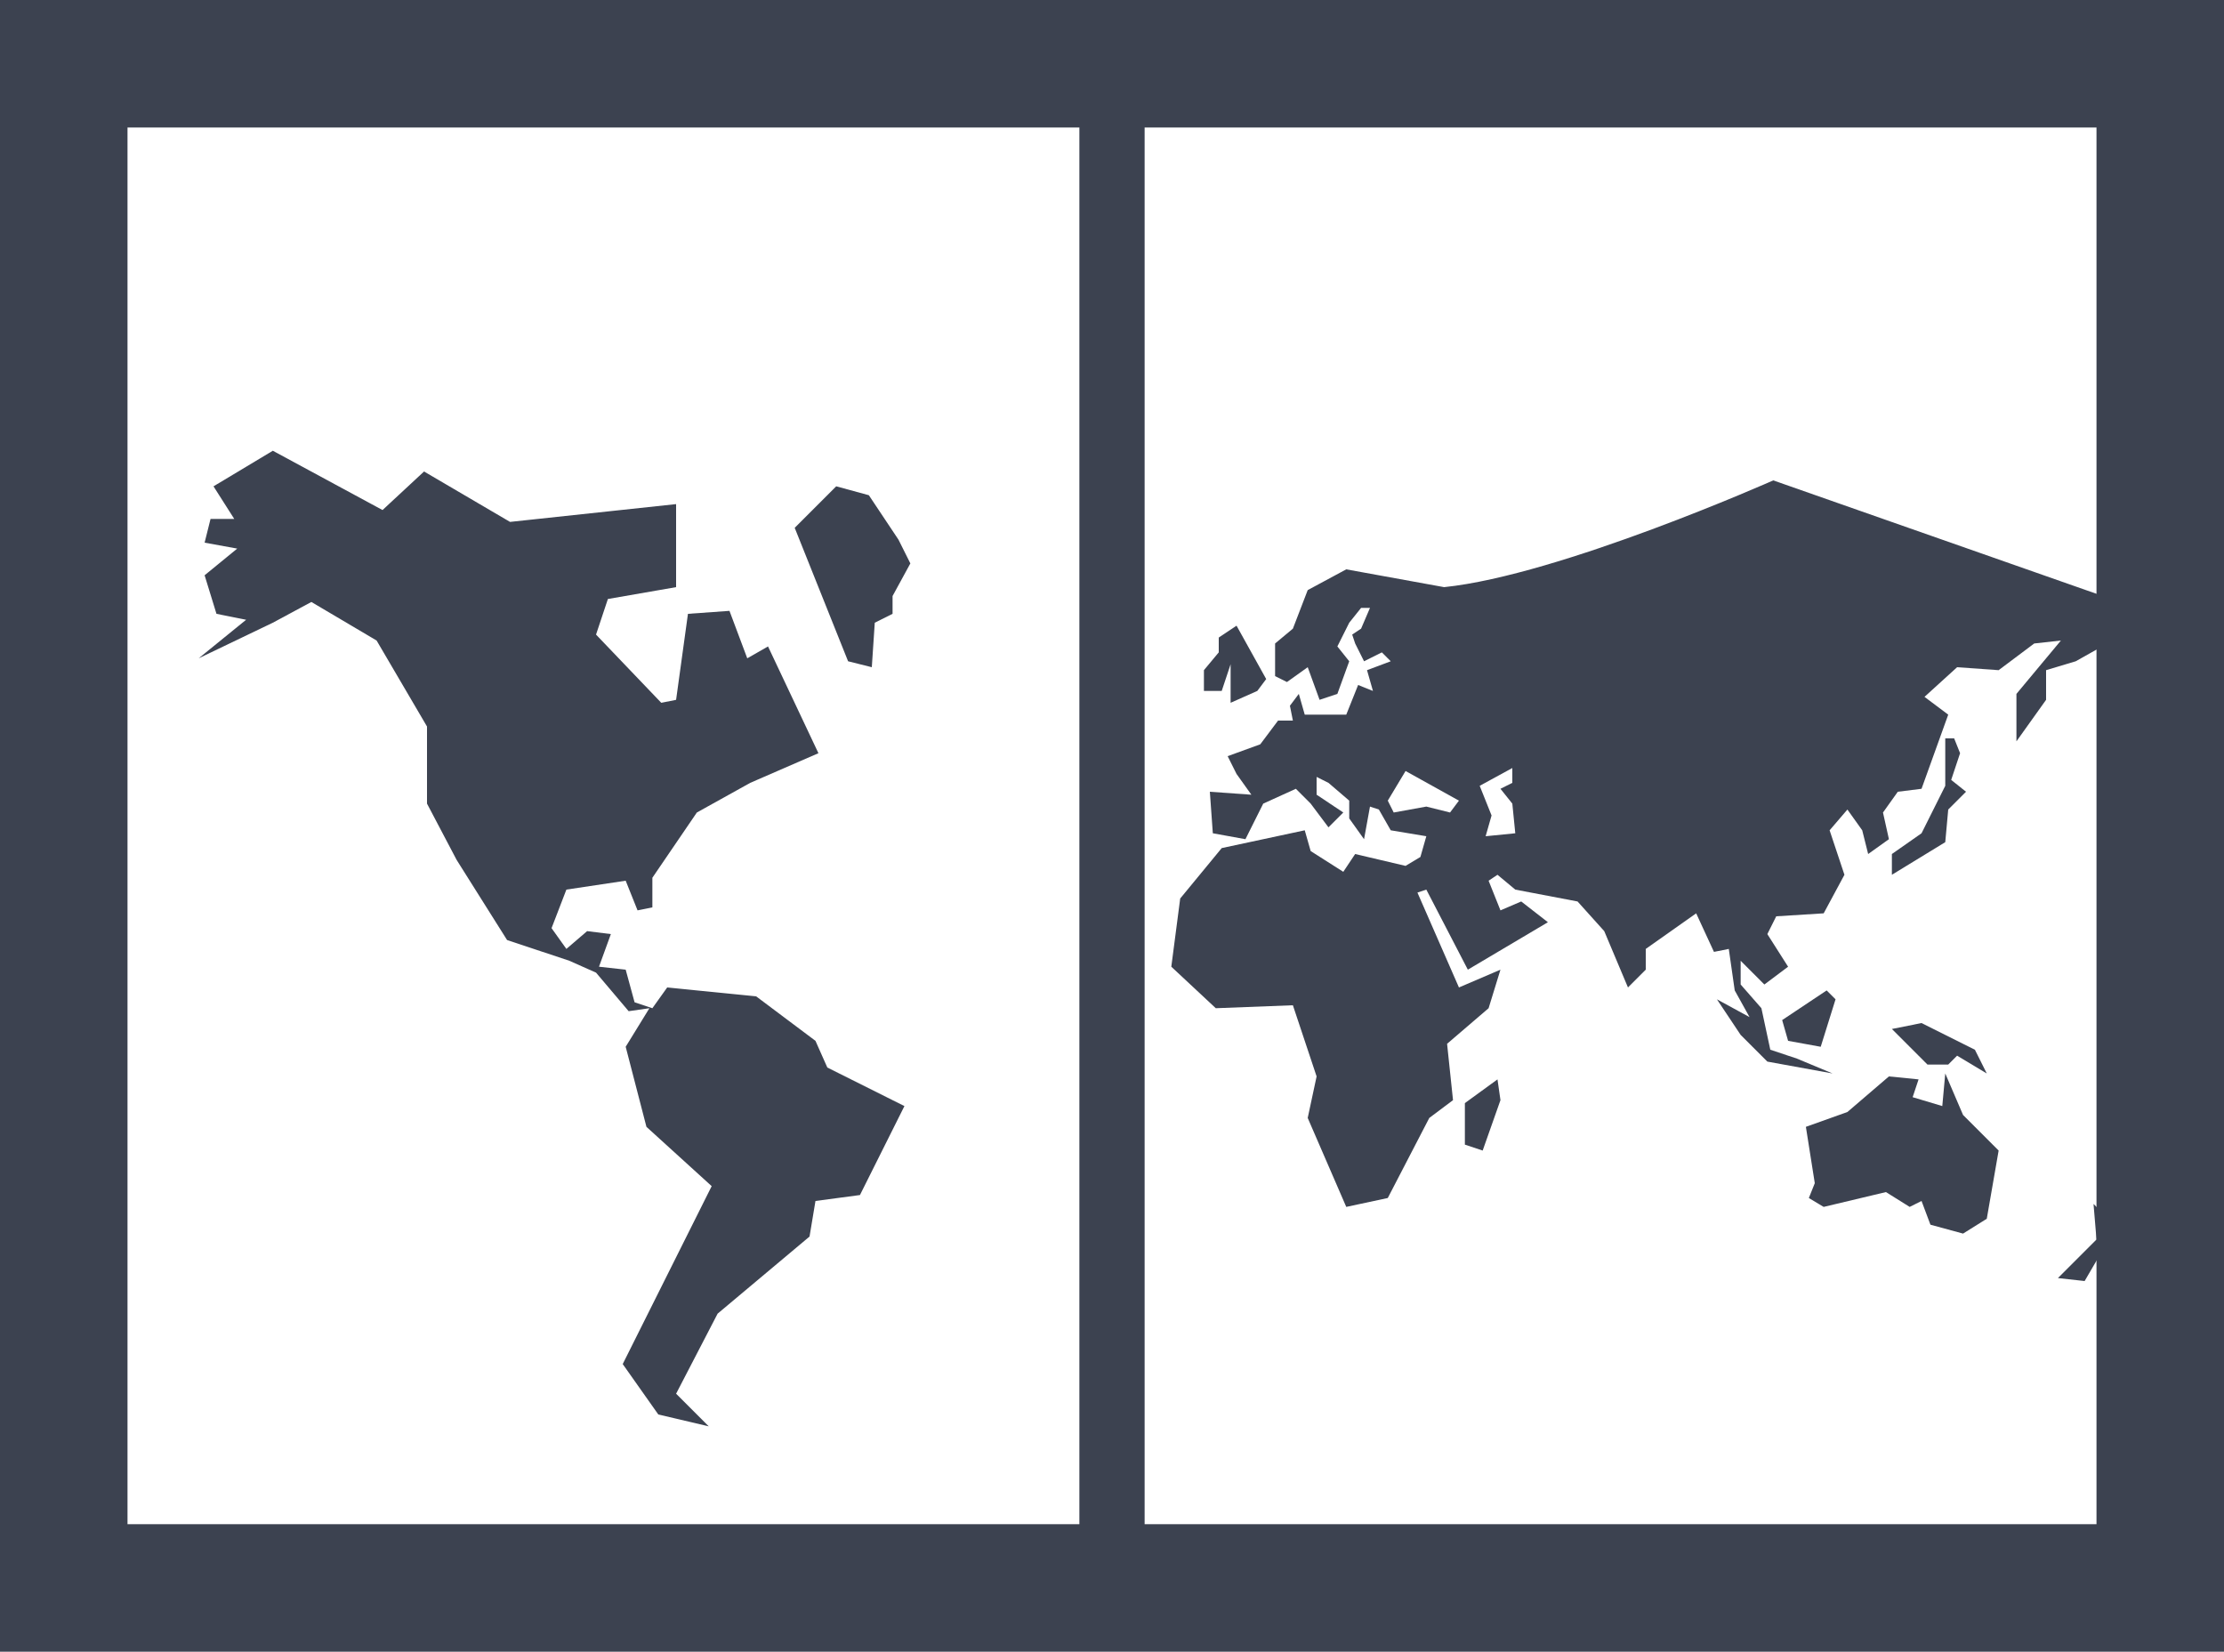
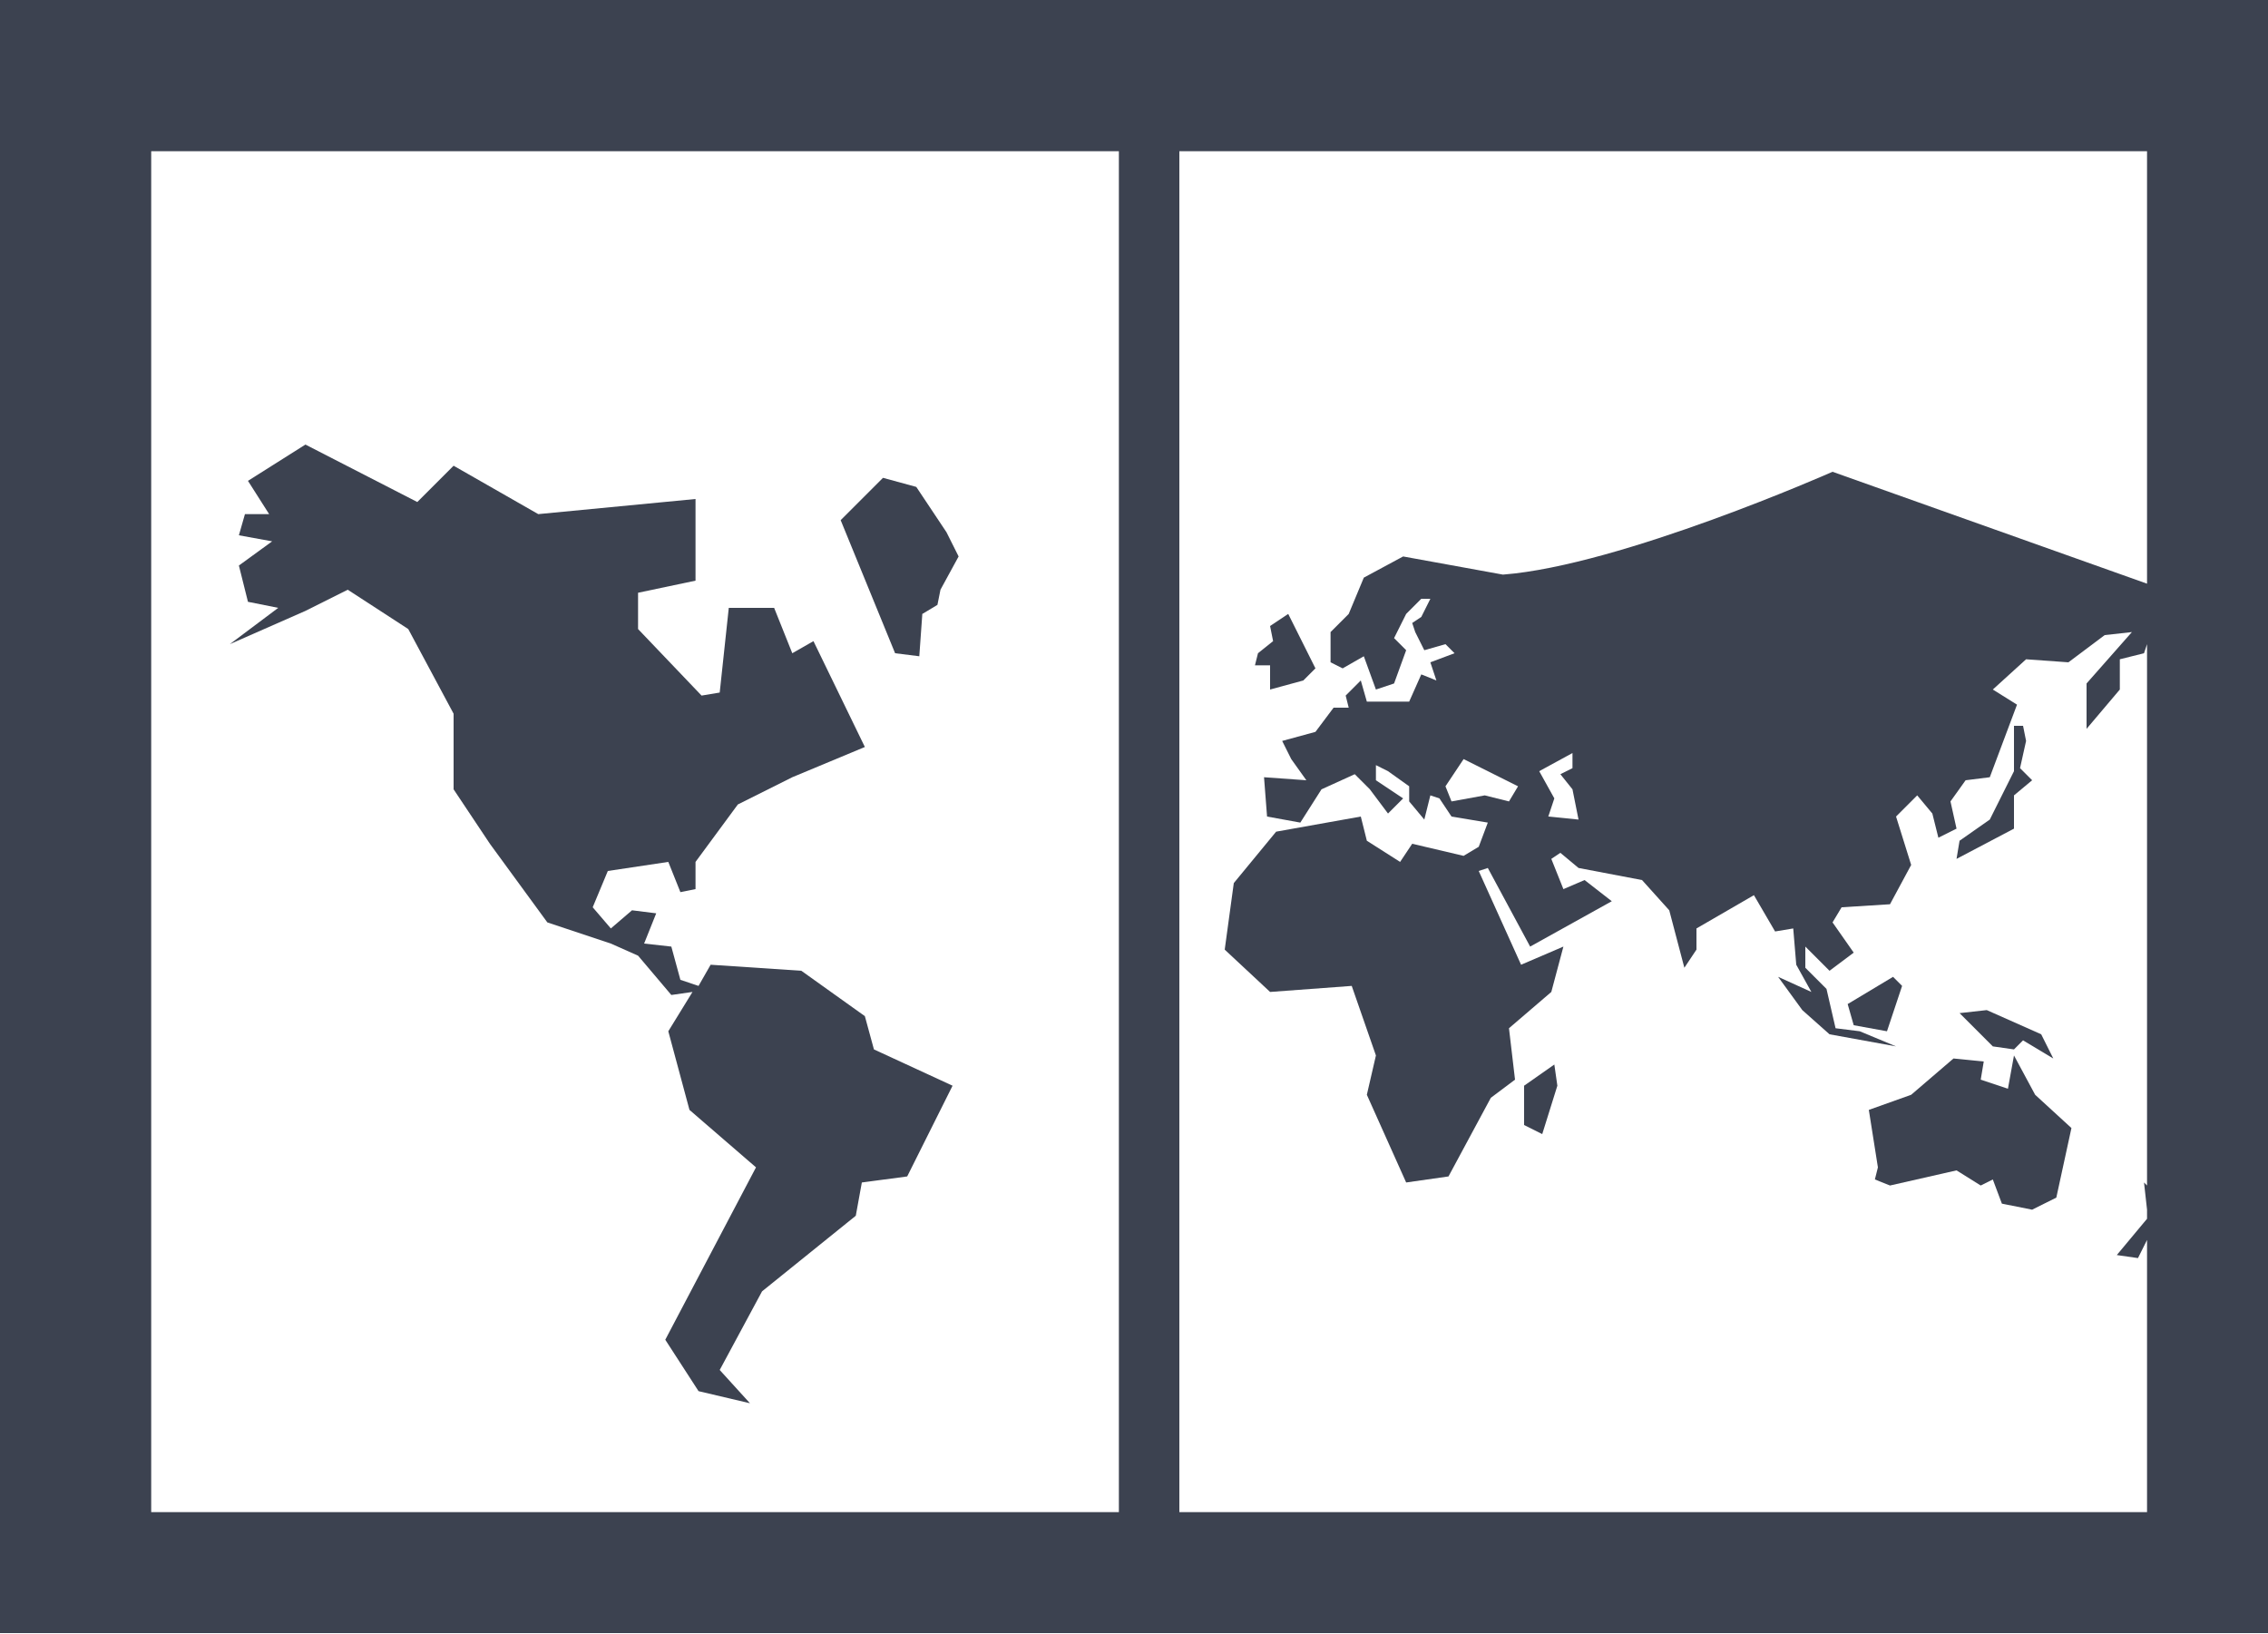
- <svg xmlns="http://www.w3.org/2000/svg" version="1.0" id="Ebene_1" x="0px" y="0px" width="75px" height="55.7px" viewBox="-462 473.3 75 55.7" enable-background="new -462 473.3 75 55.7" xml:space="preserve">
-   <path fill="#3C4250" d="M-434.1,509.3l2.6,1.3l-1.5,3l-1.5,0.2l-0.2,1.2l-3.1,2.6l-1.4,2.7l1.1,1.1l-1.7-0.4l-1.2-1.7l3-6l-2.2-2  l-0.7-2.7l0.8-1.3l-0.7,0.1l-1.1-1.3l-0.9-0.4l-2.1-0.7l-1.7-2.7l-1-1.9v-2.6l-1.7-2.9l-2.2-1.3l-1.3,0.7l-2.5,1.2l1.6-1.3l-1-0.2  l-0.4-1.3l1.1-0.9l-1.1-0.2l0.2-0.8h0.8l-0.7-1.1l2-1.2l3.7,2l1.4-1.3l2.9,1.7l5.6-0.6v2.8l-2.3,0.4l-0.4,1.2l2.2,2.3l0.5-0.1  l0.4-2.9l1.4-0.1l0.6,1.6l0.7-0.4l1.7,3.6l-2.3,1l-1.8,1l-1.5,2.2v1l-0.5,0.1l-0.4-1l-2,0.3l-0.5,1.3l0.5,0.7l0.7-0.6l0.8,0.1  l-0.4,1.1l0.9,0.1l0.3,1.1l0.6,0.2l0.5-0.7l3,0.3l2,1.5L-434.1,509.3z M-396.4,509.5l-0.1,1.1l-1-0.3l0.2-0.6l-1-0.1l-1.4,1.2  l-1.4,0.5l0.3,1.9l-0.2,0.5l0.5,0.3l2.1-0.5l0.8,0.5l0.4-0.2l0.3,0.8l1.1,0.3l0.8-0.5l0.4-2.3l-1.2-1.2L-396.4,509.5z M-401.7,508.4  l1.1,0.2l0.5-1.6l-0.3-0.3l-1.5,1L-401.7,508.4z M-398.2,508l1.2,1.2h0.7l0.3-0.3l1,0.6l-0.4-0.8l-1.8-0.9L-398.2,508z   M-396.1,498.2h-0.3v1.6l-0.8,1.6l-1,0.7v0.7l1.8-1.1l0.1-1.1l0.6-0.6l-0.5-0.4l0.3-0.9L-396.1,498.2z M-391.4,513.9l0.1,1.2  l-1.3,1.3l0.9,0.1l0.7-1.2l0.6-0.8h-0.4L-391.4,513.9z M-420.5,495.7v1.3l0.9-0.4l0.3-0.4l-1-1.8l-0.6,0.4v0.5l-0.5,0.6v0.7h0.6  L-420.5,495.7z M-412.6,510.5v1.4l0.6,0.2l0.6-1.7l-0.1-0.7L-412.6,510.5z M-393,495.9v1l-1,1.4v-1.6l1.5-1.8l-0.9,0.1l-1.2,0.9  l-1.4-0.1l-1.1,1l0.8,0.6l-0.9,2.5l-0.8,0.1l-0.5,0.7l0.2,0.9l-0.7,0.5l-0.2-0.8l-0.5-0.7l-0.6,0.7l0.5,1.5l-0.7,1.3l-1.6,0.1  l-0.3,0.6l0.7,1.1l-0.8,0.6l-0.8-0.8v0.8l0.7,0.8l0.3,1.4l0.9,0.3l1.2,0.5l-2.2-0.4l-0.9-0.9l-0.8-1.2l1.1,0.6l-0.5-0.9l-0.2-1.4  l-0.5,0.1l-0.6-1.3l-1.7,1.2v0.7l-0.6,0.6l-0.8-1.9l-0.9-1l-2.1-0.4l-0.6-0.5l-0.3,0.2l0.4,1l0.7-0.3l0.9,0.7l-2.7,1.6l-1.4-2.7  l-0.3,0.1l1.4,3.2l1.4-0.6l-0.4,1.3l-1.4,1.2l0.2,1.9l-0.8,0.6l-1.4,2.7l-1.4,0.3l-1.3-3l0.3-1.4l-0.8-2.4l-2.6,0.1l-1.5-1.4  l0.3-2.3l1.4-1.7l2.8-0.6l0.2,0.7l1.1,0.7l0.4-0.6l1.7,0.4l0.5-0.3l0.2-0.7l-1.2-0.2l-0.4-0.7l-0.3-0.1l-0.2,1.1l-0.5-0.7v-0.6  l-0.7-0.6l-0.4-0.2v0.6l0.9,0.6l-0.5,0.5l-0.6-0.8l-0.5-0.5l-1.1,0.5l-0.6,1.2l-1.1-0.2l-0.1-1.4l1.4,0.1l-0.5-0.7l-0.3-0.6l1.1-0.4  l0.6-0.8h0.5l-0.1-0.5l0.3-0.4l0.2,0.7h1.4l0.4-1l0.5,0.2l-0.2-0.7l0.8-0.3l-0.3-0.3l-0.6,0.3l-0.3-0.6l0,0l0,0l-0.1-0.3l0.3-0.2  l0.3-0.7h-0.3l-0.4,0.5l-0.4,0.8l0.4,0.5l-0.4,1.1l-0.6,0.2l-0.4-1.1l-0.7,0.5l-0.4-0.2V495l0.6-0.5l0.5-1.3l1.3-0.7l3.3,0.6  c3.9-0.4,11.1-3.6,11.1-3.6l11.4,4l0.4,1.2l-1.6,0.9L-393,495.9z M-412.8,500.3l-1.8-1l-0.6,1l0.2,0.4l1.1-0.2l0.8,0.2L-412.8,500.3  z M-410.9,501.4l-0.1-1l-0.4-0.5l0.4-0.2v-0.5l-1.1,0.6l0.4,1l-0.2,0.7L-410.9,501.4z M-432.7,490l-1.1-0.3l-1.4,1.4l1.8,4.5  l0.8,0.2l0.1-1.5l0.6-0.3v-0.6l0.6-1.1l-0.4-0.8L-432.7,490z" />
-   <path fill="#3C4250" d="M-387,473.3h-75V529h75V473.3z M-457.7,477.6h32.1v47.1h-32.1V477.6z M-391.3,477.6v47.1h-32.1v-47.1H-391.3  z" />
+ <svg xmlns="http://www.w3.org/2000/svg" version="1.0" id="Ebene_1" x="0px" y="0px" width="75px" height="54px" viewBox="0 0 75 54" enable-background="new 0 0 75 54" xml:space="preserve">
+   <g>
+     <polygon fill="#3C4250" points="51.5,35.9 51.4,35.2 50.4,35.9 50.4,37.2 51,37.5  " />
+     <polygon fill="#3C4250" points="42,22.8 43.1,22.5 43.5,22.1 42.6,20.3 42,20.7 42.1,21.2 41.6,21.6 41.5,22 42,22  " />
+     <polygon fill="#3C4250" points="30.4,21.7 30.5,20.3 31,20 31.1,19.5 31.7,18.4 31.3,17.6 30.3,16.1 29.2,15.8 27.8,17.2    29.6,21.6  " />
+     <polygon fill="#3C4250" points="10.1,20.2 11.5,19.5 13.5,20.8 15,23.6 15,26.1 16.2,27.9 18.1,30.5 20.2,31.2 21.1,31.6    22.2,32.9 22.9,32.8 22.1,34.1 22.8,36.7 25,38.6 22,44.3 23.1,46 24.8,46.4 23.8,45.3 25.2,42.7 28.3,40.2 28.5,39.1 30,38.9    31.5,35.9 28.9,34.7 28.6,33.6 26.5,32.1 23.5,31.9 23.1,32.6 22.5,32.4 22.2,31.3 21.3,31.2 21.7,30.2 20.9,30.1 20.2,30.7    19.6,30 20.1,28.8 22.1,28.5 22.5,29.5 23,29.4 23,28.5 24.4,26.6 26.2,25.7 28.6,24.7 26.9,21.2 26.2,21.6 25.6,20.1 24.1,20.1    23.8,22.9 23.2,23 21.1,20.8 21.1,19.6 23,19.2 23,16.5 17.8,17 15,15.4 13.8,16.6 10.1,14.7 8.2,15.9 8.9,17 8.1,17 7.9,17.7    9,17.9 7.9,18.7 8.2,19.9 9.2,20.1 7.6,21.3  " />
+     <polygon fill="#3C4250" points="62,39 62.5,39.2 64.7,38.7 65.5,39.2 65.9,39 66.2,39.8 67.2,40 68,39.6 68.5,37.3 67.3,36.2    66.6,34.9 66.4,36 65.5,35.7 65.6,35.1 64.6,35 63.2,36.2 61.8,36.7 62.1,38.6  " />
+     <polygon fill="#3C4250" points="62.6,32.3 61.1,33.2 61.3,33.9 62.4,34.1 62.9,32.6  " />
+     <polygon fill="#3C4250" points="66.6,26.3 67.2,25.8 66.8,25.4 67,24.5 66.9,24 66.6,24 66.6,25.5 65.8,27.1 64.8,27.8 64.7,28.4    66.6,27.4  " />
+     <polygon fill="#3C4250" points="64.8,33.5 65.9,34.6 66.6,34.7 66.9,34.4 67.9,35 67.5,34.2 65.7,33.4  " />
+     <path fill="#3C4250" d="M0,0v54h75V0H0z M37,50H5V5h32V50z M71,19.3l-10.4-3.7c0,0-7,3.1-10.9,3.4l-3.3-0.6l-1.3,0.7l-0.5,1.2   L44,20.9l0,1l0.4,0.2l0.7-0.4l0.4,1.1l0.6-0.2l0.4-1.1l-0.4-0.4l0.4-0.8l0.5-0.5l0.3,0L47,20.4l-0.3,0.2l0.1,0.3l0,0l0,0l0.3,0.6   l0.7-0.2l0.3,0.3l-0.8,0.3l0.2,0.6l-0.5-0.2l-0.4,0.9l-1.4,0l-0.2-0.7L44.5,23l0.1,0.4l-0.5,0l-0.6,0.8l-1.1,0.3l0.3,0.6l0.5,0.7   l-1.4-0.1l0.1,1.3l1.1,0.2l0.7-1.1l1.1-0.5l0.5,0.5l0.6,0.8l0.5-0.5l-0.9-0.6l0-0.5l0.4,0.2l0.7,0.5l0,0.5l0.5,0.6l0.2-0.8l0.3,0.1   l0.4,0.6l1.2,0.2L48.9,28l-0.5,0.3l-1.7-0.4l-0.4,0.6l-1.1-0.7L45,27l-2.8,0.5l-1.4,1.7l-0.3,2.2l1.5,1.4l2.7-0.2l0.8,2.3l-0.3,1.3   l1.3,2.9l1.4-0.2l1.4-2.6l0.8-0.6L49.9,34l1.4-1.2l0.4-1.5l-1.4,0.6l-1.4-3.1l0.3-0.1l1.4,2.6l2.7-1.5l-0.9-0.7l-0.7,0.3l-0.4-1   l0.3-0.2l0.6,0.5l2.1,0.4l0.9,1l0.5,1.9l0.4-0.6v-0.7l1.9-1.1l0.7,1.2l0.6-0.1l0.1,1.2l0.5,0.9l-1.1-0.5l0.8,1.1l0.9,0.8l2.2,0.4   l-1.2-0.5L60.7,34l-0.3-1.3l-0.7-0.7l0-0.7l0.8,0.8l0.8-0.6l-0.7-1l0.3-0.5l1.6-0.1l0.7-1.3L62.7,27l0.7-0.7l0.5,0.6l0.2,0.8   l0.6-0.3l-0.2-0.9l0.5-0.7l0.8-0.1l0.9-2.4l-0.8-0.5l1.1-1l1.4,0.1l1.2-0.9l0.9-0.1l-1.5,1.7l0,1.5l1.1-1.3l0-1l0.8-0.2l0.1-0.3   v17.9l-0.1-0.1L71,40v0.3l-1,1.2l0.7,0.1l0.3-0.6V50H39V5h32V19.3z M50.9,25.5l1.1-0.6v0.5l-0.4,0.2l0.4,0.5l0.2,1l-1-0.1l0.2-0.6   L50.9,25.5z M50.2,26l-0.3,0.5l-0.8-0.2L48,26.5L47.8,26l0.6-0.9L50.2,26z" />
+   </g>
</svg>
